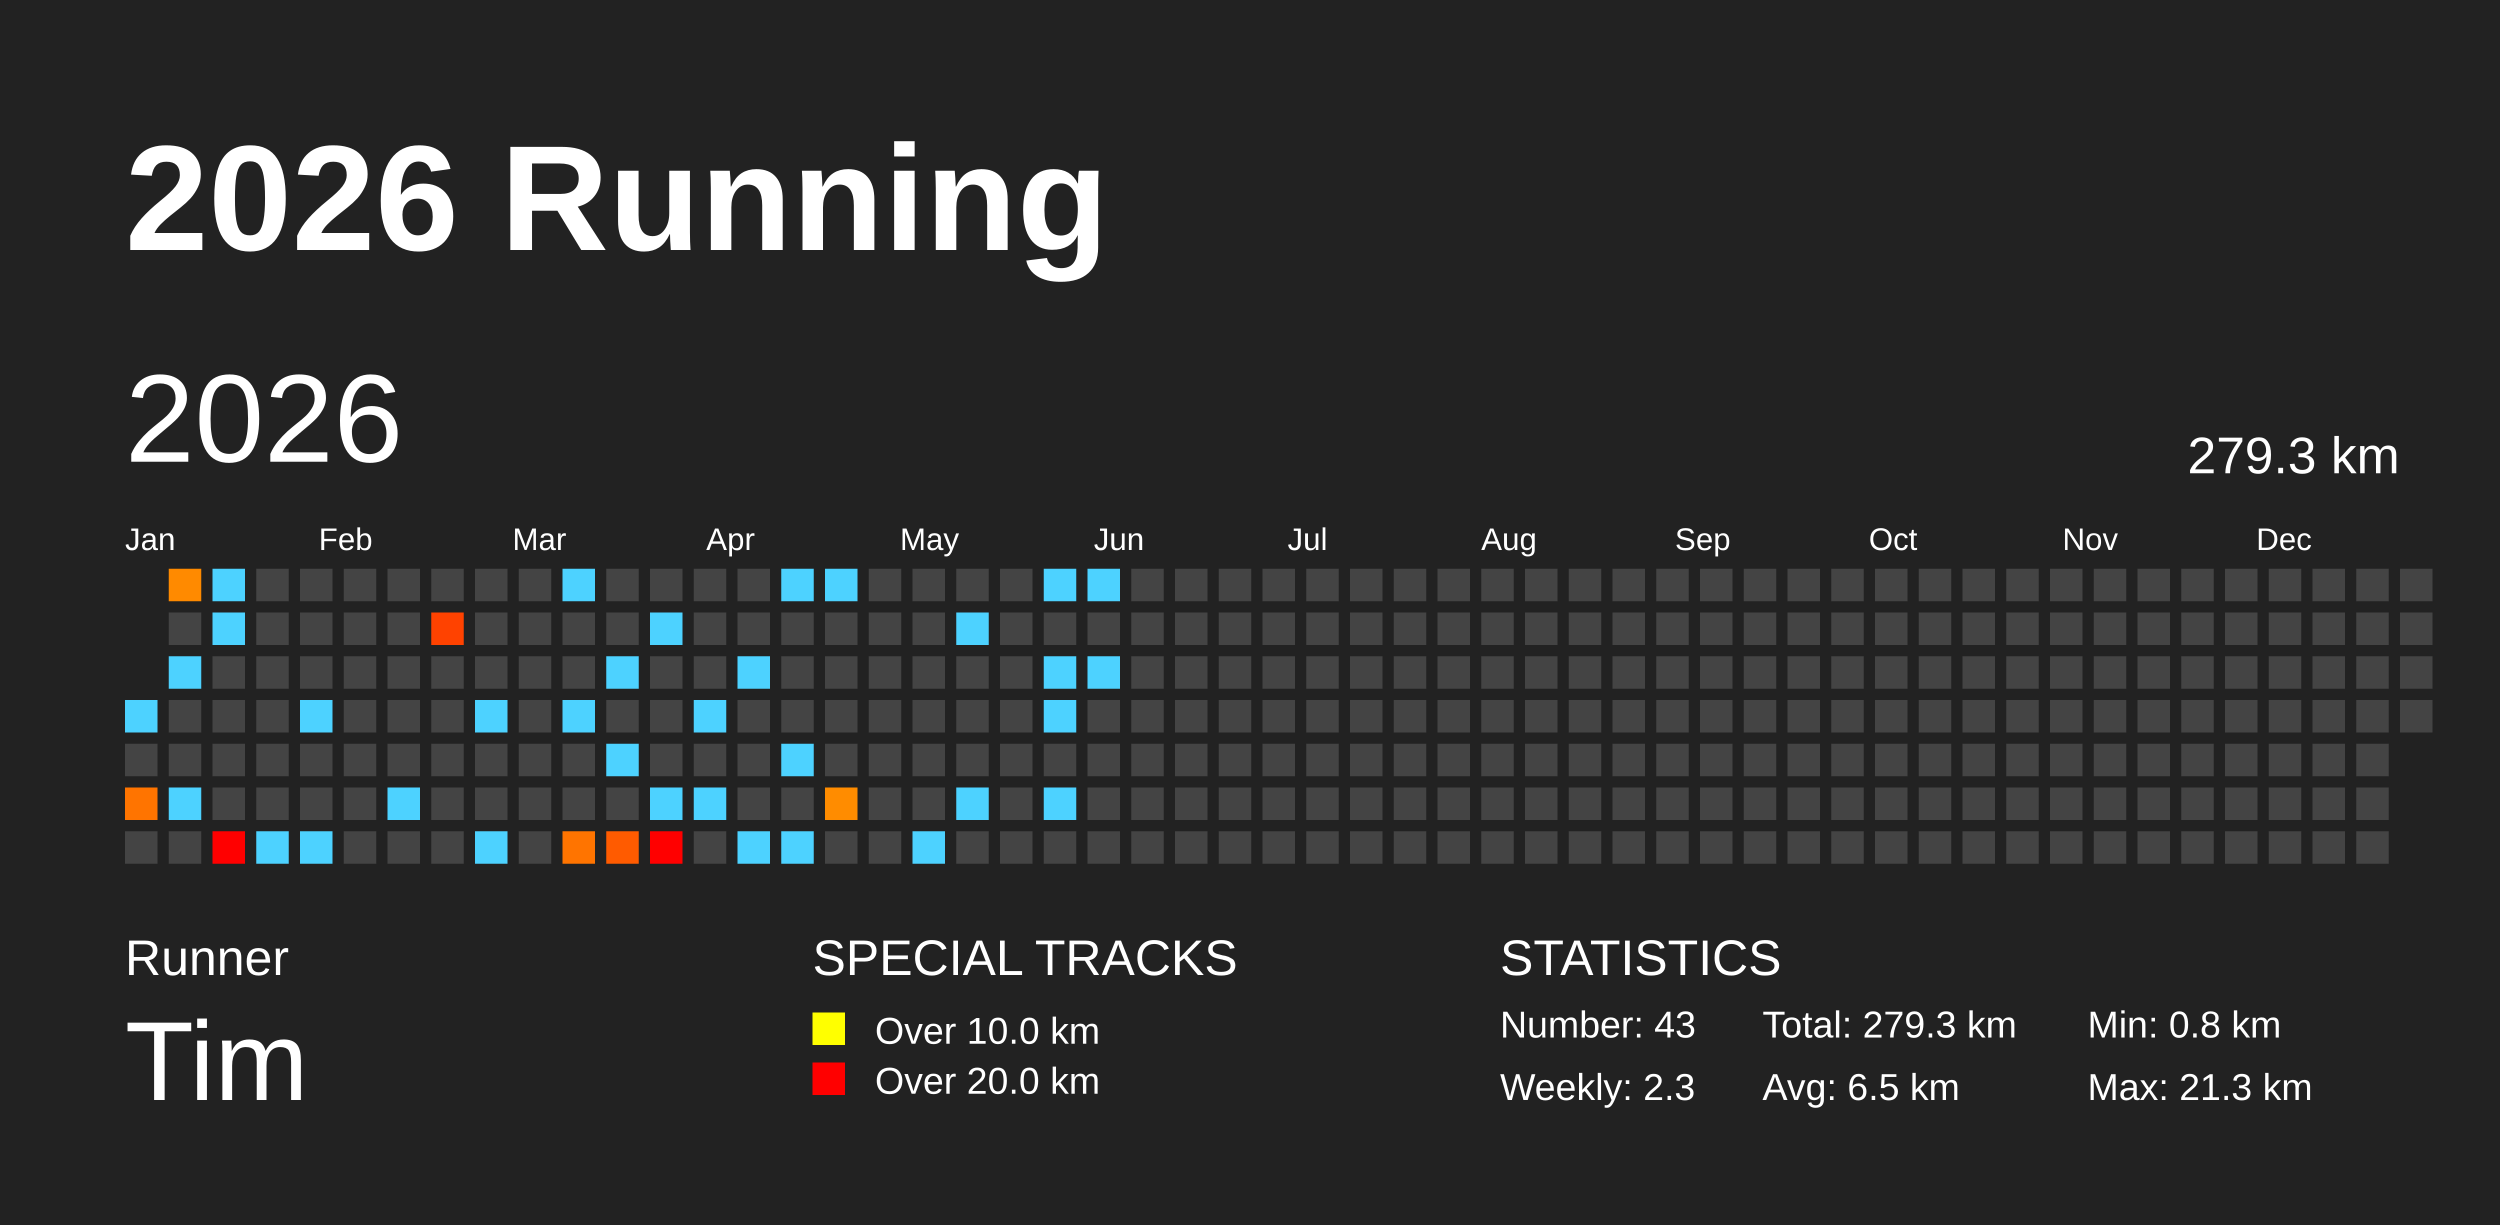
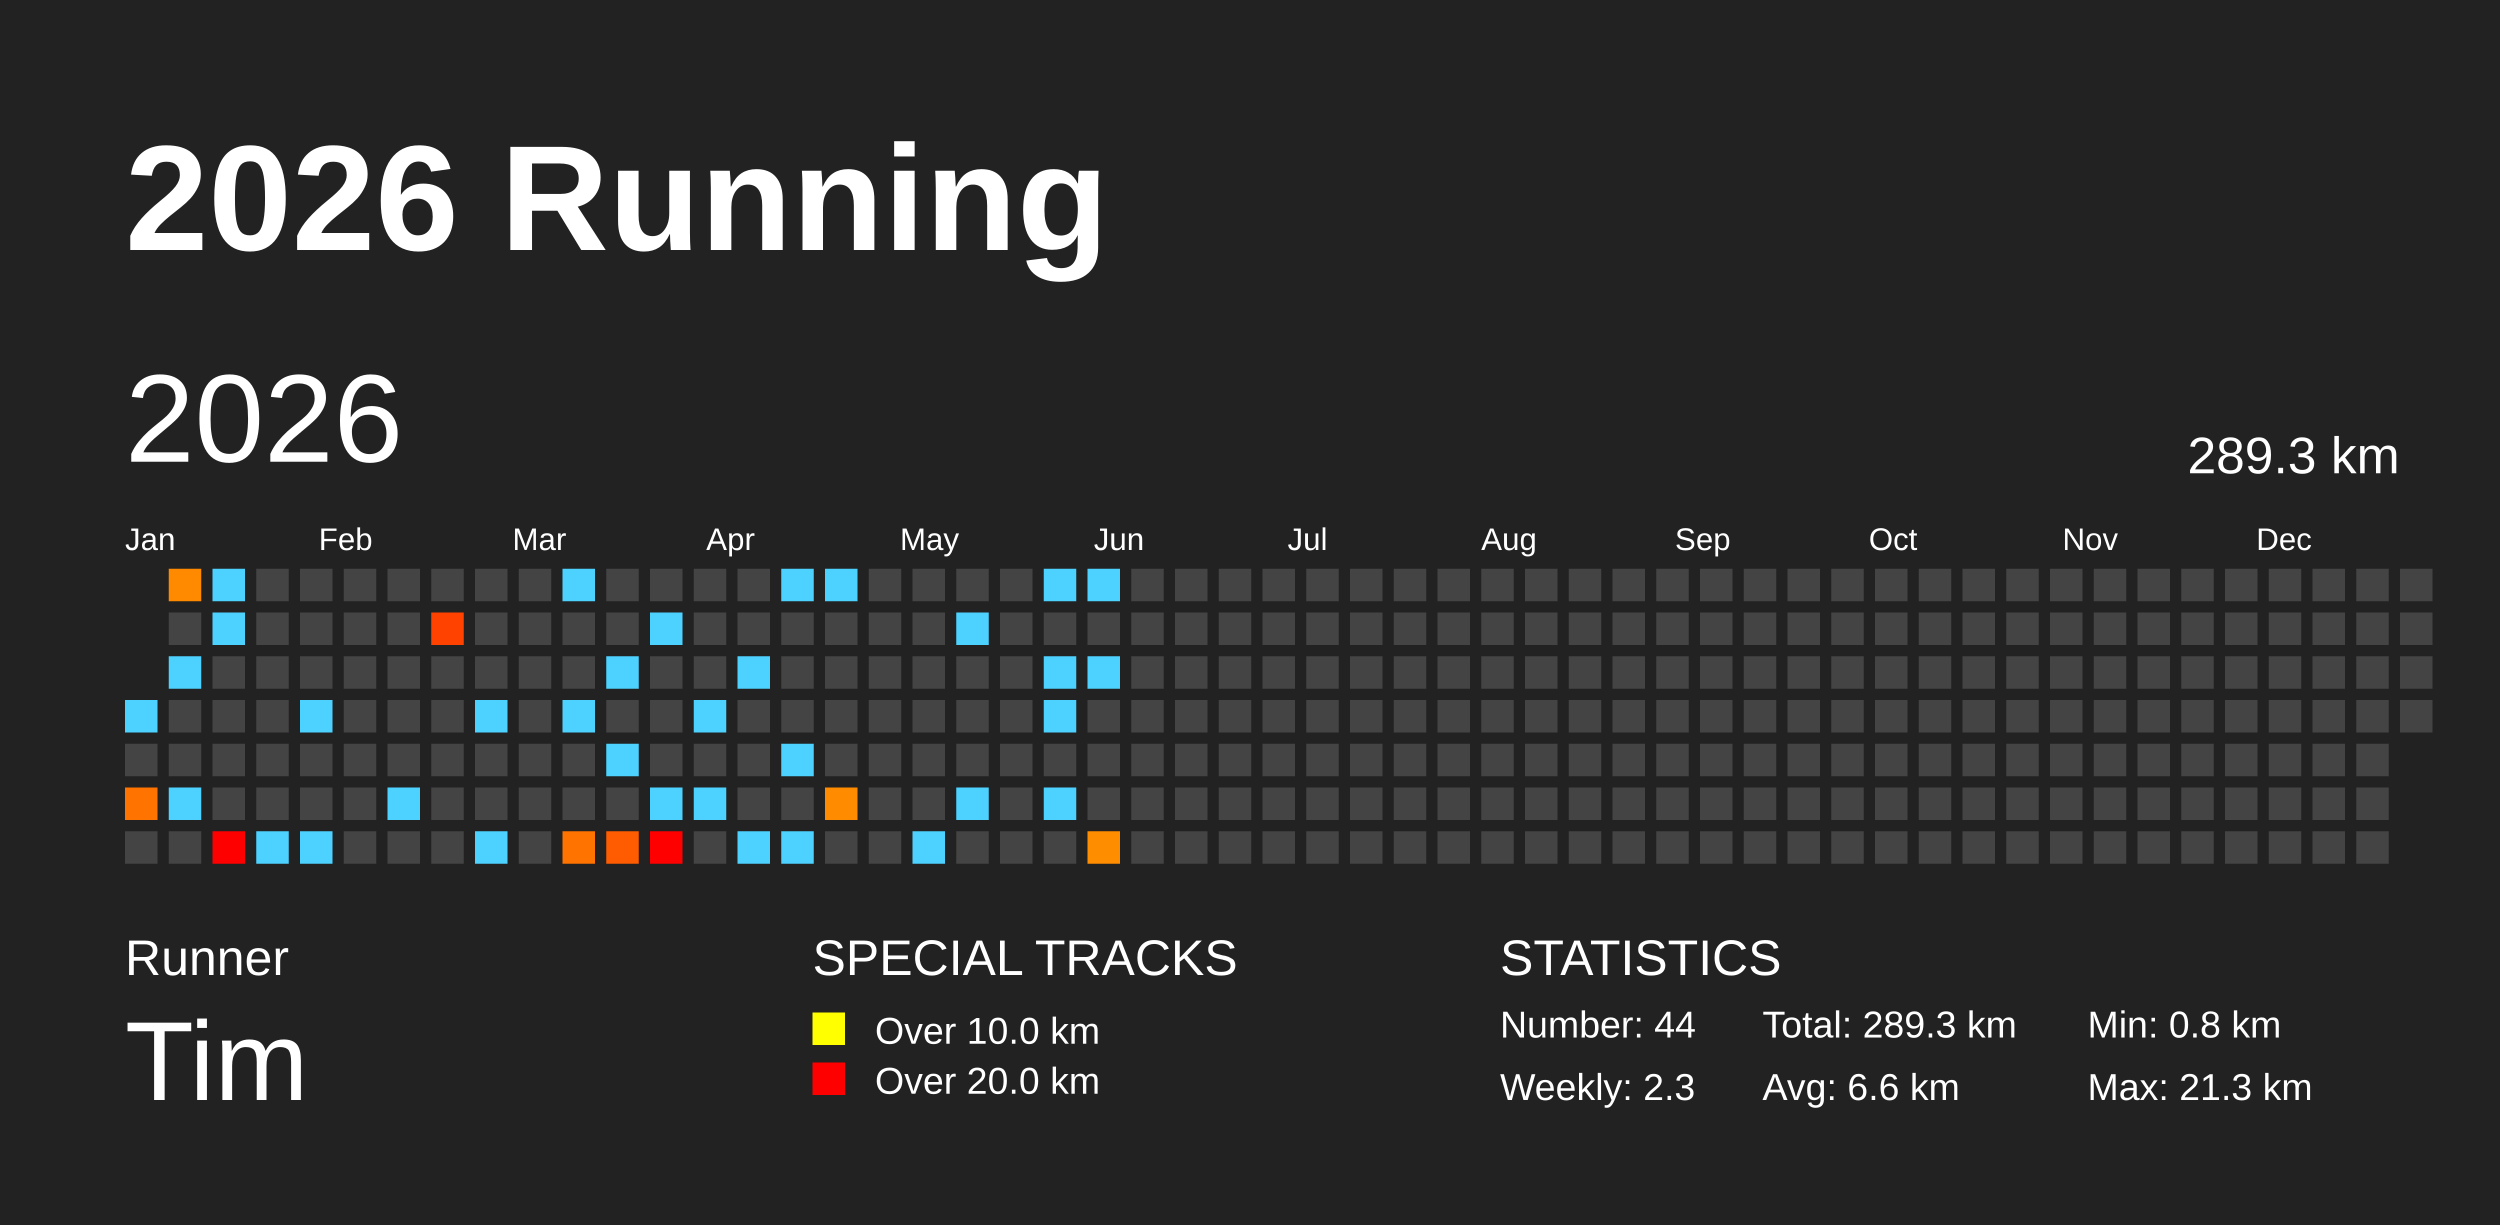
<svg xmlns="http://www.w3.org/2000/svg" baseProfile="full" height="98mm" version="1.1" viewBox="0,0,200,98" width="200mm">
  <defs />
  <rect fill="#222222" height="98" width="200" x="0" y="0" />
  <text fill="#FFFFFF" style="font-size:12px; font-family:Arial; font-weight:bold;" x="10" y="20">2026 Running</text>
  <text fill="#FFFFFF" style="font-size:4px; font-family:Arial" x="10" y="78">Runner</text>
  <text fill="#FFFFFF" style="font-size:9px; font-family:Arial" x="10" y="88">Tim</text>
  <text fill="#FFFFFF" style="font-size:4px; font-family:Arial" x="65" y="78">SPECIAL TRACKS</text>
  <rect fill="yellow" height="2.6" width="2.6" x="65" y="81" />
  <text fill="#FFFFFF" style="font-size:3px; font-family:Arial" x="70" y="83.5">Over 10.0 km</text>
  <rect fill="red" height="2.6" width="2.6" x="65" y="85" />
  <text fill="#FFFFFF" style="font-size:3px; font-family:Arial" x="70" y="87.5">Over 20.0 km</text>
  <text fill="#FFFFFF" style="font-size:4px; font-family:Arial" x="120" y="78">STATISTICS</text>
-   <text fill="#FFFFFF" style="font-size:3px; font-family:Arial" x="120" y="83">Number: 43</text>
+   <text fill="#FFFFFF" style="font-size:3px; font-family:Arial" x="120" y="83">Number: 44</text>
  <text fill="#FFFFFF" style="font-size:3px; font-family:Arial" x="120" y="88">Weekly: 2.3</text>
-   <text fill="#FFFFFF" style="font-size:3px; font-family:Arial" x="141" y="83">Total: 279.3 km</text>
-   <text fill="#FFFFFF" style="font-size:3px; font-family:Arial" x="141" y="88">Avg: 6.5 km</text>
+   <text fill="#FFFFFF" style="font-size:3px; font-family:Arial" x="141" y="83">Total: 289.3 km</text>
+   <text fill="#FFFFFF" style="font-size:3px; font-family:Arial" x="141" y="88">Avg: 6.6 km</text>
  <text fill="#FFFFFF" style="font-size:3px; font-family:Arial" x="167" y="83">Min: 0.8 km</text>
  <text fill="#FFFFFF" style="font-size:3px; font-family:Arial" x="167" y="88">Max: 21.3 km</text>
  <text dominant-baseline="hanging" fill="#FFFFFF" style="font-size:10.0px; font-family:Arial;" x="10" y="30">2026</text>
-   <text dominant-baseline="hanging" fill="#FFFFFF" style="font-size:4.125px; font-family:Arial;" x="175" y="35">279.3 km</text>
+   <text dominant-baseline="hanging" fill="#FFFFFF" style="font-size:4.125px; font-family:Arial;" x="175" y="35">289.3 km</text>
  <text fill="#FFFFFF" style="font-size:2.5px; font-family:Arial" x="10.0" y="44">Jan</text>
  <text fill="#FFFFFF" style="font-size:2.5px; font-family:Arial" x="25.5" y="44">Feb</text>
  <text fill="#FFFFFF" style="font-size:2.5px; font-family:Arial" x="41.0" y="44">Mar</text>
  <text fill="#FFFFFF" style="font-size:2.5px; font-family:Arial" x="56.5" y="44">Apr</text>
  <text fill="#FFFFFF" style="font-size:2.5px; font-family:Arial" x="72.0" y="44">May</text>
  <text fill="#FFFFFF" style="font-size:2.5px; font-family:Arial" x="87.5" y="44">Jun</text>
  <text fill="#FFFFFF" style="font-size:2.5px; font-family:Arial" x="103.0" y="44">Jul</text>
  <text fill="#FFFFFF" style="font-size:2.5px; font-family:Arial" x="118.5" y="44">Aug</text>
  <text fill="#FFFFFF" style="font-size:2.5px; font-family:Arial" x="134.0" y="44">Sep</text>
  <text fill="#FFFFFF" style="font-size:2.5px; font-family:Arial" x="149.5" y="44">Oct</text>
  <text fill="#FFFFFF" style="font-size:2.5px; font-family:Arial" x="165.0" y="44">Nov</text>
  <text fill="#FFFFFF" style="font-size:2.5px; font-family:Arial" x="180.5" y="44">Dec</text>
  <rect fill="#4dd2ff" height="2.6" width="2.6" x="10.0" y="56.0" />
  <rect fill="#444444" height="2.6" width="2.6" x="10.0" y="59.5" />
  <rect fill="#ff7400" height="2.6" width="2.6" x="10.0" y="63.0" />
  <rect fill="#444444" height="2.6" width="2.6" x="10.0" y="66.5" />
  <rect fill="#ff8a00" height="2.6" width="2.6" x="13.5" y="45.5" />
  <rect fill="#444444" height="2.6" width="2.6" x="13.5" y="49.0" />
  <rect fill="#4dd2ff" height="2.6" width="2.6" x="13.5" y="52.5" />
  <rect fill="#444444" height="2.6" width="2.6" x="13.5" y="56.0" />
  <rect fill="#444444" height="2.6" width="2.6" x="13.5" y="59.5" />
  <rect fill="#4dd2ff" height="2.6" width="2.6" x="13.5" y="63.0" />
  <rect fill="#444444" height="2.6" width="2.6" x="13.5" y="66.5" />
  <rect fill="#4dd2ff" height="2.6" width="2.6" x="17.0" y="45.5" />
  <rect fill="#4dd2ff" height="2.6" width="2.6" x="17.0" y="49.0" />
  <rect fill="#444444" height="2.6" width="2.6" x="17.0" y="52.5" />
  <rect fill="#444444" height="2.6" width="2.6" x="17.0" y="56.0" />
  <rect fill="#444444" height="2.6" width="2.6" x="17.0" y="59.5" />
  <rect fill="#444444" height="2.6" width="2.6" x="17.0" y="63.0" />
  <rect fill="red" height="2.6" width="2.6" x="17.0" y="66.5" />
  <rect fill="#444444" height="2.6" width="2.6" x="20.5" y="45.5" />
  <rect fill="#444444" height="2.6" width="2.6" x="20.5" y="49.0" />
  <rect fill="#444444" height="2.6" width="2.6" x="20.5" y="52.5" />
  <rect fill="#444444" height="2.6" width="2.6" x="20.5" y="56.0" />
  <rect fill="#444444" height="2.6" width="2.6" x="20.5" y="59.5" />
  <rect fill="#444444" height="2.6" width="2.6" x="20.5" y="63.0" />
  <rect fill="#4dd2ff" height="2.6" width="2.6" x="20.5" y="66.5" />
  <rect fill="#444444" height="2.6" width="2.6" x="24.0" y="45.5" />
  <rect fill="#444444" height="2.6" width="2.6" x="24.0" y="49.0" />
  <rect fill="#444444" height="2.6" width="2.6" x="24.0" y="52.5" />
  <rect fill="#4dd2ff" height="2.6" width="2.6" x="24.0" y="56.0" />
  <rect fill="#444444" height="2.6" width="2.6" x="24.0" y="59.5" />
  <rect fill="#444444" height="2.6" width="2.6" x="24.0" y="63.0" />
  <rect fill="#4dd2ff" height="2.6" width="2.6" x="24.0" y="66.5" />
  <rect fill="#444444" height="2.6" width="2.6" x="27.5" y="45.5" />
  <rect fill="#444444" height="2.6" width="2.6" x="27.5" y="49.0" />
  <rect fill="#444444" height="2.6" width="2.6" x="27.5" y="52.5" />
  <rect fill="#444444" height="2.6" width="2.6" x="27.5" y="56.0" />
  <rect fill="#444444" height="2.6" width="2.6" x="27.5" y="59.5" />
  <rect fill="#444444" height="2.6" width="2.6" x="27.5" y="63.0" />
  <rect fill="#444444" height="2.6" width="2.6" x="27.5" y="66.5" />
  <rect fill="#444444" height="2.6" width="2.6" x="31.0" y="45.5" />
  <rect fill="#444444" height="2.6" width="2.6" x="31.0" y="49.0" />
  <rect fill="#444444" height="2.6" width="2.6" x="31.0" y="52.5" />
  <rect fill="#444444" height="2.6" width="2.6" x="31.0" y="56.0" />
  <rect fill="#444444" height="2.6" width="2.6" x="31.0" y="59.5" />
  <rect fill="#4dd2ff" height="2.6" width="2.6" x="31.0" y="63.0" />
  <rect fill="#444444" height="2.6" width="2.6" x="31.0" y="66.5" />
  <rect fill="#444444" height="2.6" width="2.6" x="34.5" y="45.5" />
  <rect fill="#ff4200" height="2.6" width="2.6" x="34.5" y="49.0" />
  <rect fill="#444444" height="2.6" width="2.6" x="34.5" y="52.5" />
  <rect fill="#444444" height="2.6" width="2.6" x="34.5" y="56.0" />
  <rect fill="#444444" height="2.6" width="2.6" x="34.5" y="59.5" />
  <rect fill="#444444" height="2.6" width="2.6" x="34.5" y="63.0" />
  <rect fill="#444444" height="2.6" width="2.6" x="34.5" y="66.5" />
  <rect fill="#444444" height="2.6" width="2.6" x="38.0" y="45.5" />
  <rect fill="#444444" height="2.6" width="2.6" x="38.0" y="49.0" />
  <rect fill="#444444" height="2.6" width="2.6" x="38.0" y="52.5" />
  <rect fill="#4dd2ff" height="2.6" width="2.6" x="38.0" y="56.0" />
  <rect fill="#444444" height="2.6" width="2.6" x="38.0" y="59.5" />
  <rect fill="#444444" height="2.6" width="2.6" x="38.0" y="63.0" />
  <rect fill="#4dd2ff" height="2.6" width="2.6" x="38.0" y="66.5" />
  <rect fill="#444444" height="2.6" width="2.6" x="41.5" y="45.5" />
  <rect fill="#444444" height="2.6" width="2.6" x="41.5" y="49.0" />
  <rect fill="#444444" height="2.6" width="2.6" x="41.5" y="52.5" />
  <rect fill="#444444" height="2.6" width="2.6" x="41.5" y="56.0" />
  <rect fill="#444444" height="2.6" width="2.6" x="41.5" y="59.5" />
  <rect fill="#444444" height="2.6" width="2.6" x="41.5" y="63.0" />
  <rect fill="#444444" height="2.6" width="2.6" x="41.5" y="66.5" />
  <rect fill="#4dd2ff" height="2.6" width="2.6" x="45.0" y="45.5" />
  <rect fill="#444444" height="2.6" width="2.6" x="45.0" y="49.0" />
  <rect fill="#444444" height="2.6" width="2.6" x="45.0" y="52.5" />
  <rect fill="#4dd2ff" height="2.6" width="2.6" x="45.0" y="56.0" />
  <rect fill="#444444" height="2.6" width="2.6" x="45.0" y="59.5" />
  <rect fill="#444444" height="2.6" width="2.6" x="45.0" y="63.0" />
  <rect fill="#ff7400" height="2.6" width="2.6" x="45.0" y="66.5" />
  <rect fill="#444444" height="2.6" width="2.6" x="48.5" y="45.5" />
  <rect fill="#444444" height="2.6" width="2.6" x="48.5" y="49.0" />
  <rect fill="#4dd2ff" height="2.6" width="2.6" x="48.5" y="52.5" />
  <rect fill="#444444" height="2.6" width="2.6" x="48.5" y="56.0" />
  <rect fill="#4dd2ff" height="2.6" width="2.6" x="48.5" y="59.5" />
  <rect fill="#444444" height="2.6" width="2.6" x="48.5" y="63.0" />
  <rect fill="#ff5b00" height="2.6" width="2.6" x="48.5" y="66.5" />
  <rect fill="#444444" height="2.6" width="2.6" x="52.0" y="45.5" />
  <rect fill="#4dd2ff" height="2.6" width="2.6" x="52.0" y="49.0" />
  <rect fill="#444444" height="2.6" width="2.6" x="52.0" y="52.5" />
  <rect fill="#444444" height="2.6" width="2.6" x="52.0" y="56.0" />
  <rect fill="#444444" height="2.6" width="2.6" x="52.0" y="59.5" />
  <rect fill="#4dd2ff" height="2.6" width="2.6" x="52.0" y="63.0" />
  <rect fill="red" height="2.6" width="2.6" x="52.0" y="66.5" />
  <rect fill="#444444" height="2.6" width="2.6" x="55.5" y="45.5" />
  <rect fill="#444444" height="2.6" width="2.6" x="55.5" y="49.0" />
  <rect fill="#444444" height="2.6" width="2.6" x="55.5" y="52.5" />
  <rect fill="#4dd2ff" height="2.6" width="2.6" x="55.5" y="56.0" />
  <rect fill="#444444" height="2.6" width="2.6" x="55.5" y="59.5" />
  <rect fill="#4dd2ff" height="2.6" width="2.6" x="55.5" y="63.0" />
  <rect fill="#444444" height="2.6" width="2.6" x="55.5" y="66.5" />
  <rect fill="#444444" height="2.6" width="2.6" x="59.0" y="45.5" />
  <rect fill="#444444" height="2.6" width="2.6" x="59.0" y="49.0" />
  <rect fill="#4dd2ff" height="2.6" width="2.6" x="59.0" y="52.5" />
  <rect fill="#444444" height="2.6" width="2.6" x="59.0" y="56.0" />
  <rect fill="#444444" height="2.6" width="2.6" x="59.0" y="59.5" />
  <rect fill="#444444" height="2.6" width="2.6" x="59.0" y="63.0" />
  <rect fill="#4dd2ff" height="2.6" width="2.6" x="59.0" y="66.5" />
  <rect fill="#4dd2ff" height="2.6" width="2.6" x="62.5" y="45.5" />
  <rect fill="#444444" height="2.6" width="2.6" x="62.5" y="49.0" />
  <rect fill="#444444" height="2.6" width="2.6" x="62.5" y="52.5" />
  <rect fill="#444444" height="2.6" width="2.6" x="62.5" y="56.0" />
  <rect fill="#4dd2ff" height="2.6" width="2.6" x="62.5" y="59.5" />
  <rect fill="#444444" height="2.6" width="2.6" x="62.5" y="63.0" />
  <rect fill="#4dd2ff" height="2.6" width="2.6" x="62.5" y="66.5" />
  <rect fill="#4dd2ff" height="2.6" width="2.6" x="66.0" y="45.5" />
  <rect fill="#444444" height="2.6" width="2.6" x="66.0" y="49.0" />
  <rect fill="#444444" height="2.6" width="2.6" x="66.0" y="52.5" />
  <rect fill="#444444" height="2.6" width="2.6" x="66.0" y="56.0" />
  <rect fill="#444444" height="2.6" width="2.6" x="66.0" y="59.5" />
  <rect fill="#ff8c00" height="2.6" width="2.6" x="66.0" y="63.0" />
  <rect fill="#444444" height="2.6" width="2.6" x="66.0" y="66.5" />
  <rect fill="#444444" height="2.6" width="2.6" x="69.5" y="45.5" />
  <rect fill="#444444" height="2.6" width="2.6" x="69.5" y="49.0" />
  <rect fill="#444444" height="2.6" width="2.6" x="69.5" y="52.5" />
  <rect fill="#444444" height="2.6" width="2.6" x="69.5" y="56.0" />
  <rect fill="#444444" height="2.6" width="2.6" x="69.5" y="59.5" />
  <rect fill="#444444" height="2.6" width="2.6" x="69.5" y="63.0" />
  <rect fill="#444444" height="2.6" width="2.6" x="69.5" y="66.5" />
  <rect fill="#444444" height="2.6" width="2.6" x="73.0" y="45.5" />
  <rect fill="#444444" height="2.6" width="2.6" x="73.0" y="49.0" />
  <rect fill="#444444" height="2.6" width="2.6" x="73.0" y="52.5" />
  <rect fill="#444444" height="2.6" width="2.6" x="73.0" y="56.0" />
  <rect fill="#444444" height="2.6" width="2.6" x="73.0" y="59.5" />
  <rect fill="#444444" height="2.6" width="2.6" x="73.0" y="63.0" />
  <rect fill="#4dd2ff" height="2.6" width="2.6" x="73.0" y="66.5" />
  <rect fill="#444444" height="2.6" width="2.6" x="76.5" y="45.5" />
  <rect fill="#4dd2ff" height="2.6" width="2.6" x="76.5" y="49.0" />
  <rect fill="#444444" height="2.6" width="2.6" x="76.5" y="52.5" />
  <rect fill="#444444" height="2.6" width="2.6" x="76.5" y="56.0" />
  <rect fill="#444444" height="2.6" width="2.6" x="76.5" y="59.5" />
  <rect fill="#4dd2ff" height="2.6" width="2.6" x="76.5" y="63.0" />
  <rect fill="#444444" height="2.6" width="2.6" x="76.5" y="66.5" />
  <rect fill="#444444" height="2.6" width="2.6" x="80.0" y="45.5" />
  <rect fill="#444444" height="2.6" width="2.6" x="80.0" y="49.0" />
  <rect fill="#444444" height="2.6" width="2.6" x="80.0" y="52.5" />
  <rect fill="#444444" height="2.6" width="2.6" x="80.0" y="56.0" />
  <rect fill="#444444" height="2.6" width="2.6" x="80.0" y="59.5" />
  <rect fill="#444444" height="2.6" width="2.6" x="80.0" y="63.0" />
  <rect fill="#444444" height="2.6" width="2.6" x="80.0" y="66.5" />
  <rect fill="#4dd2ff" height="2.6" width="2.6" x="83.5" y="45.5" />
  <rect fill="#444444" height="2.6" width="2.6" x="83.5" y="49.0" />
  <rect fill="#4dd2ff" height="2.6" width="2.6" x="83.5" y="52.5" />
  <rect fill="#4dd2ff" height="2.6" width="2.6" x="83.5" y="56.0" />
  <rect fill="#444444" height="2.6" width="2.6" x="83.5" y="59.5" />
  <rect fill="#4dd2ff" height="2.6" width="2.6" x="83.5" y="63.0" />
  <rect fill="#444444" height="2.6" width="2.6" x="83.5" y="66.5" />
  <rect fill="#4dd2ff" height="2.6" width="2.6" x="87.0" y="45.5" />
  <rect fill="#444444" height="2.6" width="2.6" x="87.0" y="49.0" />
  <rect fill="#4dd2ff" height="2.6" width="2.6" x="87.0" y="52.5" />
  <rect fill="#444444" height="2.6" width="2.6" x="87.0" y="56.0" />
  <rect fill="#444444" height="2.6" width="2.6" x="87.0" y="59.5" />
  <rect fill="#444444" height="2.6" width="2.6" x="87.0" y="63.0" />
-   <rect fill="#444444" height="2.6" width="2.6" x="87.0" y="66.5" />
+   <rect fill="#ff8d00" height="2.6" width="2.6" x="87.0" y="66.5" />
  <rect fill="#444444" height="2.6" width="2.6" x="90.5" y="45.5" />
  <rect fill="#444444" height="2.6" width="2.6" x="90.5" y="49.0" />
  <rect fill="#444444" height="2.6" width="2.6" x="90.5" y="52.5" />
  <rect fill="#444444" height="2.6" width="2.6" x="90.5" y="56.0" />
  <rect fill="#444444" height="2.6" width="2.6" x="90.5" y="59.5" />
  <rect fill="#444444" height="2.6" width="2.6" x="90.5" y="63.0" />
  <rect fill="#444444" height="2.6" width="2.6" x="90.5" y="66.5" />
  <rect fill="#444444" height="2.6" width="2.6" x="94.0" y="45.5" />
  <rect fill="#444444" height="2.6" width="2.6" x="94.0" y="49.0" />
  <rect fill="#444444" height="2.6" width="2.6" x="94.0" y="52.5" />
  <rect fill="#444444" height="2.6" width="2.6" x="94.0" y="56.0" />
  <rect fill="#444444" height="2.6" width="2.6" x="94.0" y="59.5" />
  <rect fill="#444444" height="2.6" width="2.6" x="94.0" y="63.0" />
  <rect fill="#444444" height="2.6" width="2.6" x="94.0" y="66.5" />
  <rect fill="#444444" height="2.6" width="2.6" x="97.5" y="45.5" />
  <rect fill="#444444" height="2.6" width="2.6" x="97.5" y="49.0" />
  <rect fill="#444444" height="2.6" width="2.6" x="97.5" y="52.5" />
  <rect fill="#444444" height="2.6" width="2.6" x="97.5" y="56.0" />
  <rect fill="#444444" height="2.6" width="2.6" x="97.5" y="59.5" />
  <rect fill="#444444" height="2.6" width="2.6" x="97.5" y="63.0" />
  <rect fill="#444444" height="2.6" width="2.6" x="97.5" y="66.5" />
  <rect fill="#444444" height="2.6" width="2.6" x="101.0" y="45.5" />
  <rect fill="#444444" height="2.6" width="2.6" x="101.0" y="49.0" />
  <rect fill="#444444" height="2.6" width="2.6" x="101.0" y="52.5" />
  <rect fill="#444444" height="2.6" width="2.6" x="101.0" y="56.0" />
  <rect fill="#444444" height="2.6" width="2.6" x="101.0" y="59.5" />
  <rect fill="#444444" height="2.6" width="2.6" x="101.0" y="63.0" />
  <rect fill="#444444" height="2.6" width="2.6" x="101.0" y="66.5" />
  <rect fill="#444444" height="2.6" width="2.6" x="104.5" y="45.5" />
  <rect fill="#444444" height="2.6" width="2.6" x="104.5" y="49.0" />
  <rect fill="#444444" height="2.6" width="2.6" x="104.5" y="52.5" />
  <rect fill="#444444" height="2.6" width="2.6" x="104.5" y="56.0" />
  <rect fill="#444444" height="2.6" width="2.6" x="104.5" y="59.5" />
  <rect fill="#444444" height="2.6" width="2.6" x="104.5" y="63.0" />
  <rect fill="#444444" height="2.6" width="2.6" x="104.5" y="66.5" />
  <rect fill="#444444" height="2.6" width="2.6" x="108.0" y="45.5" />
  <rect fill="#444444" height="2.6" width="2.6" x="108.0" y="49.0" />
  <rect fill="#444444" height="2.6" width="2.6" x="108.0" y="52.5" />
  <rect fill="#444444" height="2.6" width="2.6" x="108.0" y="56.0" />
  <rect fill="#444444" height="2.6" width="2.6" x="108.0" y="59.5" />
  <rect fill="#444444" height="2.6" width="2.6" x="108.0" y="63.0" />
  <rect fill="#444444" height="2.6" width="2.6" x="108.0" y="66.5" />
  <rect fill="#444444" height="2.6" width="2.6" x="111.5" y="45.5" />
  <rect fill="#444444" height="2.6" width="2.6" x="111.5" y="49.0" />
  <rect fill="#444444" height="2.6" width="2.6" x="111.5" y="52.5" />
  <rect fill="#444444" height="2.6" width="2.6" x="111.5" y="56.0" />
  <rect fill="#444444" height="2.6" width="2.6" x="111.5" y="59.5" />
  <rect fill="#444444" height="2.6" width="2.6" x="111.5" y="63.0" />
  <rect fill="#444444" height="2.6" width="2.6" x="111.5" y="66.5" />
  <rect fill="#444444" height="2.6" width="2.6" x="115.0" y="45.5" />
  <rect fill="#444444" height="2.6" width="2.6" x="115.0" y="49.0" />
  <rect fill="#444444" height="2.6" width="2.6" x="115.0" y="52.5" />
  <rect fill="#444444" height="2.6" width="2.6" x="115.0" y="56.0" />
  <rect fill="#444444" height="2.6" width="2.6" x="115.0" y="59.5" />
  <rect fill="#444444" height="2.6" width="2.6" x="115.0" y="63.0" />
  <rect fill="#444444" height="2.6" width="2.6" x="115.0" y="66.5" />
  <rect fill="#444444" height="2.6" width="2.6" x="118.5" y="45.5" />
  <rect fill="#444444" height="2.6" width="2.6" x="118.5" y="49.0" />
  <rect fill="#444444" height="2.6" width="2.6" x="118.5" y="52.5" />
  <rect fill="#444444" height="2.6" width="2.6" x="118.5" y="56.0" />
  <rect fill="#444444" height="2.6" width="2.6" x="118.5" y="59.5" />
  <rect fill="#444444" height="2.6" width="2.6" x="118.5" y="63.0" />
  <rect fill="#444444" height="2.6" width="2.6" x="118.5" y="66.5" />
  <rect fill="#444444" height="2.6" width="2.6" x="122.0" y="45.5" />
  <rect fill="#444444" height="2.6" width="2.6" x="122.0" y="49.0" />
  <rect fill="#444444" height="2.6" width="2.6" x="122.0" y="52.5" />
  <rect fill="#444444" height="2.6" width="2.6" x="122.0" y="56.0" />
  <rect fill="#444444" height="2.6" width="2.6" x="122.0" y="59.5" />
  <rect fill="#444444" height="2.6" width="2.6" x="122.0" y="63.0" />
  <rect fill="#444444" height="2.6" width="2.6" x="122.0" y="66.5" />
  <rect fill="#444444" height="2.6" width="2.6" x="125.5" y="45.5" />
  <rect fill="#444444" height="2.6" width="2.6" x="125.5" y="49.0" />
  <rect fill="#444444" height="2.6" width="2.6" x="125.5" y="52.5" />
  <rect fill="#444444" height="2.6" width="2.6" x="125.5" y="56.0" />
  <rect fill="#444444" height="2.6" width="2.6" x="125.5" y="59.5" />
  <rect fill="#444444" height="2.6" width="2.6" x="125.5" y="63.0" />
  <rect fill="#444444" height="2.6" width="2.6" x="125.5" y="66.5" />
  <rect fill="#444444" height="2.6" width="2.6" x="129.0" y="45.5" />
  <rect fill="#444444" height="2.6" width="2.6" x="129.0" y="49.0" />
  <rect fill="#444444" height="2.6" width="2.6" x="129.0" y="52.5" />
  <rect fill="#444444" height="2.6" width="2.6" x="129.0" y="56.0" />
  <rect fill="#444444" height="2.6" width="2.6" x="129.0" y="59.5" />
  <rect fill="#444444" height="2.6" width="2.6" x="129.0" y="63.0" />
  <rect fill="#444444" height="2.6" width="2.6" x="129.0" y="66.5" />
  <rect fill="#444444" height="2.6" width="2.6" x="132.5" y="45.5" />
  <rect fill="#444444" height="2.6" width="2.6" x="132.5" y="49.0" />
  <rect fill="#444444" height="2.6" width="2.6" x="132.5" y="52.5" />
  <rect fill="#444444" height="2.6" width="2.6" x="132.5" y="56.0" />
  <rect fill="#444444" height="2.6" width="2.6" x="132.5" y="59.5" />
  <rect fill="#444444" height="2.6" width="2.6" x="132.5" y="63.0" />
  <rect fill="#444444" height="2.6" width="2.6" x="132.5" y="66.5" />
  <rect fill="#444444" height="2.6" width="2.6" x="136.0" y="45.5" />
  <rect fill="#444444" height="2.6" width="2.6" x="136.0" y="49.0" />
  <rect fill="#444444" height="2.6" width="2.6" x="136.0" y="52.5" />
  <rect fill="#444444" height="2.6" width="2.6" x="136.0" y="56.0" />
  <rect fill="#444444" height="2.6" width="2.6" x="136.0" y="59.5" />
  <rect fill="#444444" height="2.6" width="2.6" x="136.0" y="63.0" />
  <rect fill="#444444" height="2.6" width="2.6" x="136.0" y="66.5" />
  <rect fill="#444444" height="2.6" width="2.6" x="139.5" y="45.5" />
  <rect fill="#444444" height="2.6" width="2.6" x="139.5" y="49.0" />
  <rect fill="#444444" height="2.6" width="2.6" x="139.5" y="52.5" />
  <rect fill="#444444" height="2.6" width="2.6" x="139.5" y="56.0" />
  <rect fill="#444444" height="2.6" width="2.6" x="139.5" y="59.5" />
  <rect fill="#444444" height="2.6" width="2.6" x="139.5" y="63.0" />
  <rect fill="#444444" height="2.6" width="2.6" x="139.5" y="66.5" />
  <rect fill="#444444" height="2.6" width="2.6" x="143.0" y="45.5" />
  <rect fill="#444444" height="2.6" width="2.6" x="143.0" y="49.0" />
  <rect fill="#444444" height="2.6" width="2.6" x="143.0" y="52.5" />
  <rect fill="#444444" height="2.6" width="2.6" x="143.0" y="56.0" />
  <rect fill="#444444" height="2.6" width="2.6" x="143.0" y="59.5" />
  <rect fill="#444444" height="2.6" width="2.6" x="143.0" y="63.0" />
  <rect fill="#444444" height="2.6" width="2.6" x="143.0" y="66.5" />
  <rect fill="#444444" height="2.6" width="2.6" x="146.5" y="45.5" />
  <rect fill="#444444" height="2.6" width="2.6" x="146.5" y="49.0" />
  <rect fill="#444444" height="2.6" width="2.6" x="146.5" y="52.5" />
  <rect fill="#444444" height="2.6" width="2.6" x="146.5" y="56.0" />
  <rect fill="#444444" height="2.6" width="2.6" x="146.5" y="59.5" />
  <rect fill="#444444" height="2.6" width="2.6" x="146.5" y="63.0" />
  <rect fill="#444444" height="2.6" width="2.6" x="146.5" y="66.5" />
  <rect fill="#444444" height="2.6" width="2.6" x="150.0" y="45.5" />
  <rect fill="#444444" height="2.6" width="2.6" x="150.0" y="49.0" />
  <rect fill="#444444" height="2.6" width="2.6" x="150.0" y="52.5" />
  <rect fill="#444444" height="2.6" width="2.6" x="150.0" y="56.0" />
  <rect fill="#444444" height="2.6" width="2.6" x="150.0" y="59.5" />
  <rect fill="#444444" height="2.6" width="2.6" x="150.0" y="63.0" />
  <rect fill="#444444" height="2.6" width="2.6" x="150.0" y="66.5" />
  <rect fill="#444444" height="2.6" width="2.6" x="153.5" y="45.5" />
  <rect fill="#444444" height="2.6" width="2.6" x="153.5" y="49.0" />
  <rect fill="#444444" height="2.6" width="2.6" x="153.5" y="52.5" />
  <rect fill="#444444" height="2.6" width="2.6" x="153.5" y="56.0" />
  <rect fill="#444444" height="2.6" width="2.6" x="153.5" y="59.5" />
  <rect fill="#444444" height="2.6" width="2.6" x="153.5" y="63.0" />
  <rect fill="#444444" height="2.6" width="2.6" x="153.5" y="66.5" />
  <rect fill="#444444" height="2.6" width="2.6" x="157.0" y="45.5" />
  <rect fill="#444444" height="2.6" width="2.6" x="157.0" y="49.0" />
  <rect fill="#444444" height="2.6" width="2.6" x="157.0" y="52.5" />
  <rect fill="#444444" height="2.6" width="2.6" x="157.0" y="56.0" />
  <rect fill="#444444" height="2.6" width="2.6" x="157.0" y="59.5" />
  <rect fill="#444444" height="2.6" width="2.6" x="157.0" y="63.0" />
  <rect fill="#444444" height="2.6" width="2.6" x="157.0" y="66.5" />
  <rect fill="#444444" height="2.6" width="2.6" x="160.5" y="45.5" />
  <rect fill="#444444" height="2.6" width="2.6" x="160.5" y="49.0" />
  <rect fill="#444444" height="2.6" width="2.6" x="160.5" y="52.5" />
  <rect fill="#444444" height="2.6" width="2.6" x="160.5" y="56.0" />
  <rect fill="#444444" height="2.6" width="2.6" x="160.5" y="59.5" />
  <rect fill="#444444" height="2.6" width="2.6" x="160.5" y="63.0" />
  <rect fill="#444444" height="2.6" width="2.6" x="160.5" y="66.5" />
  <rect fill="#444444" height="2.6" width="2.6" x="164.0" y="45.5" />
  <rect fill="#444444" height="2.6" width="2.6" x="164.0" y="49.0" />
  <rect fill="#444444" height="2.6" width="2.6" x="164.0" y="52.5" />
  <rect fill="#444444" height="2.6" width="2.6" x="164.0" y="56.0" />
  <rect fill="#444444" height="2.6" width="2.6" x="164.0" y="59.5" />
  <rect fill="#444444" height="2.6" width="2.6" x="164.0" y="63.0" />
  <rect fill="#444444" height="2.6" width="2.6" x="164.0" y="66.5" />
  <rect fill="#444444" height="2.6" width="2.6" x="167.5" y="45.5" />
  <rect fill="#444444" height="2.6" width="2.6" x="167.5" y="49.0" />
  <rect fill="#444444" height="2.6" width="2.6" x="167.5" y="52.5" />
  <rect fill="#444444" height="2.6" width="2.6" x="167.5" y="56.0" />
  <rect fill="#444444" height="2.6" width="2.6" x="167.5" y="59.5" />
  <rect fill="#444444" height="2.6" width="2.6" x="167.5" y="63.0" />
  <rect fill="#444444" height="2.6" width="2.6" x="167.5" y="66.5" />
  <rect fill="#444444" height="2.6" width="2.6" x="171.0" y="45.5" />
  <rect fill="#444444" height="2.6" width="2.6" x="171.0" y="49.0" />
  <rect fill="#444444" height="2.6" width="2.6" x="171.0" y="52.5" />
  <rect fill="#444444" height="2.6" width="2.6" x="171.0" y="56.0" />
  <rect fill="#444444" height="2.6" width="2.6" x="171.0" y="59.5" />
  <rect fill="#444444" height="2.6" width="2.6" x="171.0" y="63.0" />
  <rect fill="#444444" height="2.6" width="2.6" x="171.0" y="66.5" />
  <rect fill="#444444" height="2.6" width="2.6" x="174.5" y="45.5" />
  <rect fill="#444444" height="2.6" width="2.6" x="174.5" y="49.0" />
  <rect fill="#444444" height="2.6" width="2.6" x="174.5" y="52.5" />
  <rect fill="#444444" height="2.6" width="2.6" x="174.5" y="56.0" />
  <rect fill="#444444" height="2.6" width="2.6" x="174.5" y="59.5" />
  <rect fill="#444444" height="2.6" width="2.6" x="174.5" y="63.0" />
  <rect fill="#444444" height="2.6" width="2.6" x="174.5" y="66.5" />
  <rect fill="#444444" height="2.6" width="2.6" x="178.0" y="45.5" />
  <rect fill="#444444" height="2.6" width="2.6" x="178.0" y="49.0" />
  <rect fill="#444444" height="2.6" width="2.6" x="178.0" y="52.5" />
  <rect fill="#444444" height="2.6" width="2.6" x="178.0" y="56.0" />
  <rect fill="#444444" height="2.6" width="2.6" x="178.0" y="59.5" />
  <rect fill="#444444" height="2.6" width="2.6" x="178.0" y="63.0" />
  <rect fill="#444444" height="2.6" width="2.6" x="178.0" y="66.5" />
  <rect fill="#444444" height="2.6" width="2.6" x="181.5" y="45.5" />
  <rect fill="#444444" height="2.6" width="2.6" x="181.5" y="49.0" />
  <rect fill="#444444" height="2.6" width="2.6" x="181.5" y="52.5" />
  <rect fill="#444444" height="2.6" width="2.6" x="181.5" y="56.0" />
  <rect fill="#444444" height="2.6" width="2.6" x="181.5" y="59.5" />
  <rect fill="#444444" height="2.6" width="2.6" x="181.5" y="63.0" />
  <rect fill="#444444" height="2.6" width="2.6" x="181.5" y="66.5" />
  <rect fill="#444444" height="2.6" width="2.6" x="185.0" y="45.5" />
  <rect fill="#444444" height="2.6" width="2.6" x="185.0" y="49.0" />
  <rect fill="#444444" height="2.6" width="2.6" x="185.0" y="52.5" />
  <rect fill="#444444" height="2.6" width="2.6" x="185.0" y="56.0" />
  <rect fill="#444444" height="2.6" width="2.6" x="185.0" y="59.5" />
  <rect fill="#444444" height="2.6" width="2.6" x="185.0" y="63.0" />
  <rect fill="#444444" height="2.6" width="2.6" x="185.0" y="66.5" />
  <rect fill="#444444" height="2.6" width="2.6" x="188.5" y="45.5" />
  <rect fill="#444444" height="2.6" width="2.6" x="188.5" y="49.0" />
  <rect fill="#444444" height="2.6" width="2.6" x="188.5" y="52.5" />
  <rect fill="#444444" height="2.6" width="2.6" x="188.5" y="56.0" />
  <rect fill="#444444" height="2.6" width="2.6" x="188.5" y="59.5" />
  <rect fill="#444444" height="2.6" width="2.6" x="188.5" y="63.0" />
  <rect fill="#444444" height="2.6" width="2.6" x="188.5" y="66.5" />
  <rect fill="#444444" height="2.6" width="2.6" x="192.0" y="45.5" />
  <rect fill="#444444" height="2.6" width="2.6" x="192.0" y="49.0" />
  <rect fill="#444444" height="2.6" width="2.6" x="192.0" y="52.5" />
  <rect fill="#444444" height="2.6" width="2.6" x="192.0" y="56.0" />
</svg>
